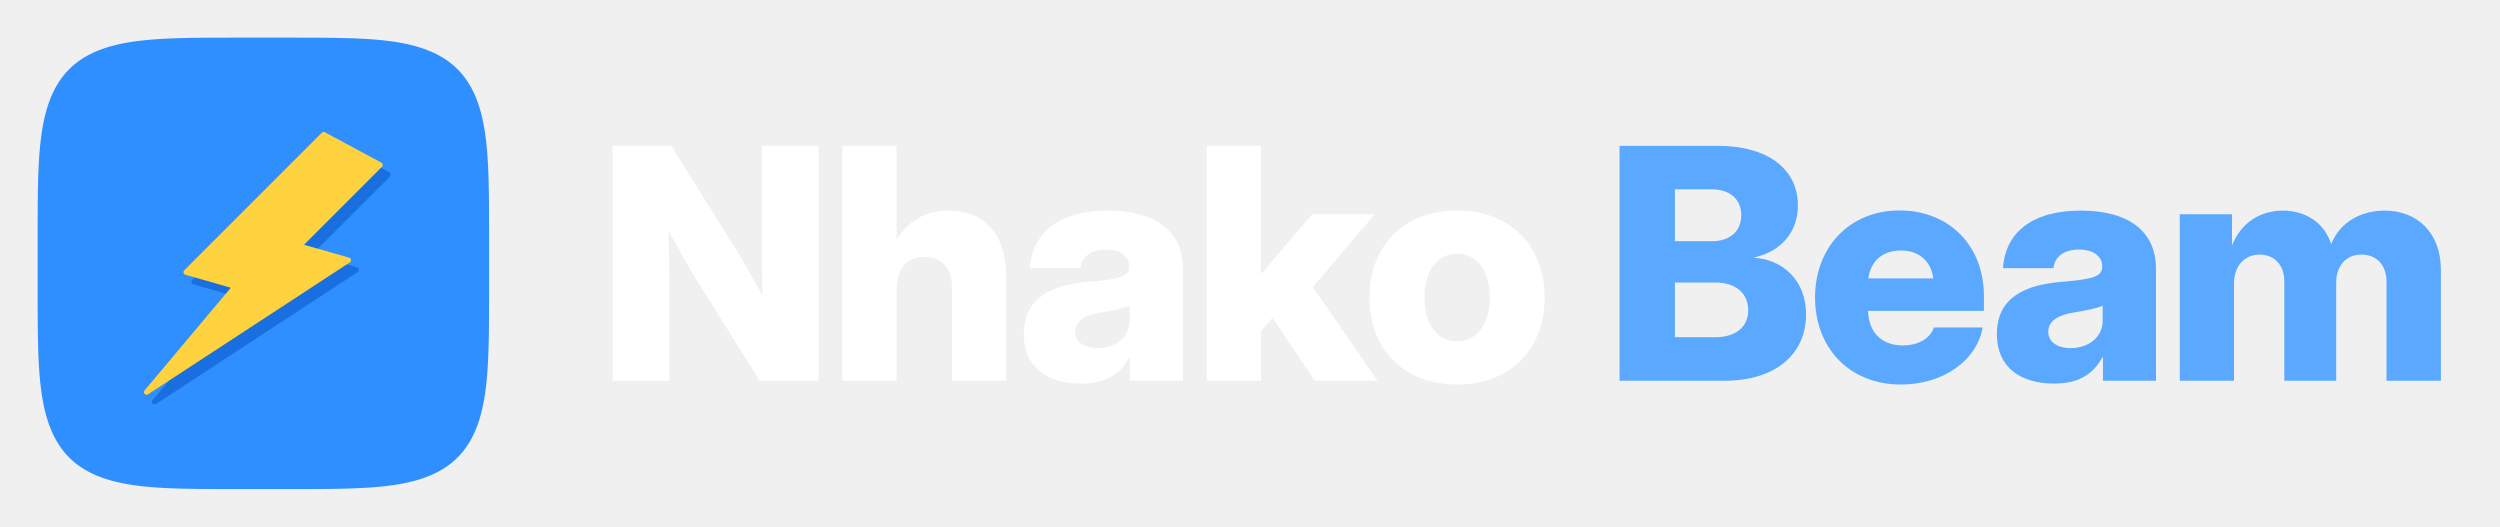
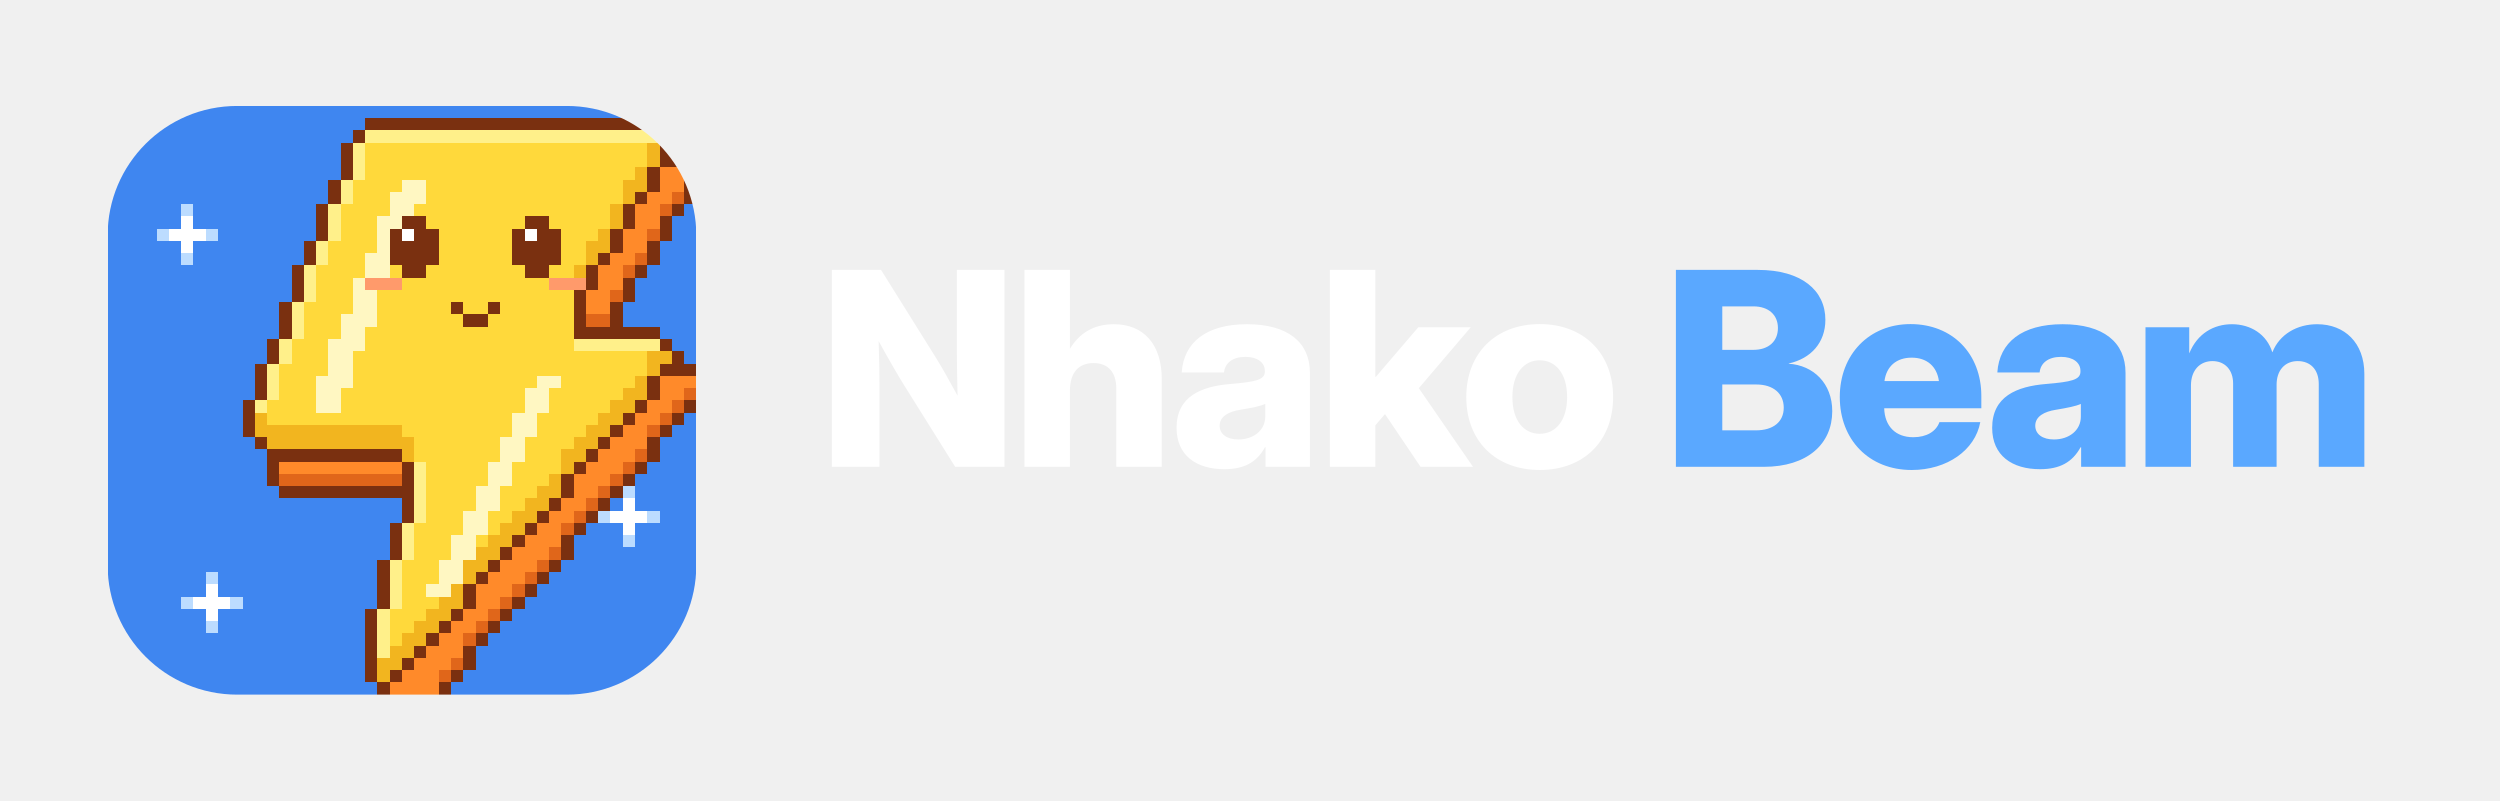
- <svg xmlns="http://www.w3.org/2000/svg" width="1329" height="280" viewBox="0 0 1329 280">
-   <path d="M260.00,140.00 L260.00,155.27 L259.99,160.64 L259.98,164.62 L259.97,167.90 L259.95,170.74 L259.93,173.28 L259.90,175.58 L259.87,177.70 L259.84,179.68 L259.80,181.54 L259.76,183.29 L259.71,184.95 L259.66,186.54 L259.61,188.06 L259.55,189.51 L259.49,190.91 L259.43,192.26 L259.36,193.57 L259.28,194.83 L259.20,196.05 L259.12,197.24 L259.04,198.40 L258.95,199.52 L258.85,200.62 L258.75,201.69 L258.65,202.73 L258.55,203.75 L258.44,204.75 L258.32,205.72 L258.20,206.67 L258.08,207.61 L257.96,208.53 L257.83,209.42 L257.69,210.30 L257.55,211.17 L257.41,212.02 L257.26,212.85 L257.11,213.67 L256.96,214.47 L256.80,215.27 L256.63,216.04 L256.47,216.81 L256.30,217.56 L256.12,218.30 L255.94,219.03 L255.76,219.75 L255.57,220.46 L255.37,221.16 L255.18,221.84 L254.98,222.52 L254.77,223.18 L254.56,223.84 L254.35,224.49 L254.13,225.13 L253.90,225.76 L253.68,226.38 L253.45,226.99 L253.21,227.59 L252.97,228.19 L252.73,228.78 L252.48,229.36 L252.22,229.93 L251.96,230.49 L251.70,231.05 L251.43,231.60 L251.16,232.14 L250.89,232.67 L250.61,233.20 L250.32,233.72 L250.03,234.24 L249.74,234.74 L249.44,235.24 L249.13,235.74 L248.82,236.23 L248.51,236.71 L248.19,237.18 L247.87,237.65 L247.54,238.11 L247.21,238.57 L246.87,239.02 L246.53,239.47 L246.18,239.91 L245.83,240.34 L245.47,240.77 L245.11,241.19 L244.74,241.60 L244.37,242.02 L243.99,242.42 L243.60,242.82 L243.21,243.21 L242.82,243.60 L242.42,243.99 L242.02,244.37 L241.60,244.74 L241.19,245.11 L240.77,245.47 L240.34,245.83 L239.91,246.18 L239.47,246.53 L239.02,246.87 L238.57,247.21 L238.11,247.54 L237.65,247.87 L237.18,248.19 L236.71,248.51 L236.23,248.82 L235.74,249.13 L235.24,249.44 L234.74,249.74 L234.24,250.03 L233.72,250.32 L233.20,250.61 L232.67,250.89 L232.14,251.16 L231.60,251.43 L231.05,251.70 L230.49,251.96 L229.93,252.22 L229.36,252.48 L228.78,252.73 L228.19,252.97 L227.59,253.21 L226.99,253.45 L226.38,253.68 L225.76,253.90 L225.13,254.13 L224.49,254.35 L223.84,254.56 L223.18,254.77 L222.52,254.98 L221.84,255.18 L221.16,255.37 L220.46,255.57 L219.75,255.76 L219.03,255.94 L218.30,256.12 L217.56,256.30 L216.81,256.47 L216.04,256.63 L215.27,256.80 L214.47,256.96 L213.67,257.11 L212.85,257.26 L212.02,257.41 L211.17,257.55 L210.30,257.69 L209.42,257.83 L208.53,257.96 L207.61,258.08 L206.67,258.20 L205.72,258.32 L204.75,258.44 L203.75,258.55 L202.73,258.65 L201.69,258.75 L200.62,258.85 L199.52,258.95 L198.40,259.04 L197.24,259.12 L196.05,259.20 L194.83,259.28 L193.57,259.36 L192.26,259.43 L190.91,259.49 L189.51,259.55 L188.06,259.61 L186.54,259.66 L184.95,259.71 L183.29,259.76 L181.54,259.80 L179.68,259.84 L177.70,259.87 L175.58,259.90 L173.28,259.93 L170.74,259.95 L167.90,259.97 L164.62,259.98 L160.64,259.99 L155.27,260.00 L140.00,260.00 L124.73,260.00 L119.36,259.99 L115.38,259.98 L112.10,259.97 L109.26,259.95 L106.72,259.93 L104.42,259.90 L102.30,259.87 L100.32,259.84 L98.46,259.80 L96.71,259.76 L95.05,259.71 L93.46,259.66 L91.94,259.61 L90.49,259.55 L89.09,259.49 L87.74,259.43 L86.43,259.36 L85.17,259.28 L83.95,259.20 L82.76,259.12 L81.60,259.04 L80.48,258.95 L79.38,258.85 L78.31,258.75 L77.27,258.65 L76.25,258.55 L75.25,258.44 L74.28,258.32 L73.33,258.20 L72.39,258.08 L71.47,257.96 L70.58,257.83 L69.70,257.69 L68.83,257.55 L67.98,257.41 L67.15,257.26 L66.33,257.11 L65.53,256.96 L64.73,256.80 L63.96,256.63 L63.19,256.47 L62.44,256.30 L61.70,256.12 L60.97,255.94 L60.25,255.76 L59.54,255.57 L58.84,255.37 L58.16,255.18 L57.48,254.98 L56.82,254.77 L56.16,254.56 L55.51,254.35 L54.87,254.13 L54.24,253.90 L53.62,253.68 L53.01,253.45 L52.41,253.21 L51.81,252.97 L51.22,252.73 L50.64,252.48 L50.07,252.22 L49.51,251.96 L48.95,251.70 L48.40,251.43 L47.86,251.16 L47.33,250.89 L46.80,250.61 L46.28,250.32 L45.76,250.03 L45.26,249.74 L44.76,249.44 L44.26,249.13 L43.77,248.82 L43.29,248.51 L42.82,248.19 L42.35,247.87 L41.89,247.54 L41.43,247.21 L40.98,246.87 L40.53,246.53 L40.09,246.18 L39.66,245.83 L39.23,245.47 L38.81,245.11 L38.40,244.74 L37.98,244.37 L37.58,243.99 L37.18,243.60 L36.79,243.21 L36.40,242.82 L36.01,242.42 L35.63,242.02 L35.26,241.60 L34.89,241.19 L34.53,240.77 L34.17,240.34 L33.82,239.91 L33.47,239.47 L33.13,239.02 L32.79,238.57 L32.46,238.11 L32.13,237.65 L31.81,237.18 L31.49,236.71 L31.18,236.23 L30.87,235.74 L30.56,235.24 L30.26,234.74 L29.97,234.24 L29.68,233.72 L29.39,233.20 L29.11,232.67 L28.84,232.14 L28.57,231.60 L28.30,231.05 L28.04,230.49 L27.78,229.93 L27.52,229.36 L27.27,228.78 L27.03,228.19 L26.79,227.59 L26.55,226.99 L26.32,226.38 L26.10,225.76 L25.87,225.13 L25.65,224.49 L25.44,223.84 L25.23,223.18 L25.02,222.52 L24.82,221.84 L24.63,221.16 L24.43,220.46 L24.24,219.75 L24.06,219.03 L23.88,218.30 L23.70,217.56 L23.53,216.81 L23.37,216.04 L23.20,215.27 L23.04,214.47 L22.89,213.67 L22.74,212.85 L22.59,212.02 L22.45,211.17 L22.31,210.30 L22.17,209.42 L22.04,208.53 L21.92,207.61 L21.80,206.67 L21.68,205.72 L21.56,204.75 L21.45,203.75 L21.35,202.73 L21.25,201.69 L21.15,200.62 L21.05,199.52 L20.96,198.40 L20.88,197.24 L20.80,196.05 L20.72,194.83 L20.64,193.57 L20.57,192.26 L20.51,190.91 L20.45,189.51 L20.39,188.06 L20.34,186.54 L20.29,184.95 L20.24,183.29 L20.20,181.54 L20.16,179.68 L20.13,177.70 L20.10,175.58 L20.07,173.28 L20.05,170.74 L20.03,167.90 L20.02,164.62 L20.01,160.64 L20.00,155.27 L20.00,140.00 L20.00,124.73 L20.01,119.36 L20.02,115.38 L20.03,112.10 L20.05,109.26 L20.07,106.72 L20.10,104.42 L20.13,102.30 L20.16,100.32 L20.20,98.46 L20.24,96.71 L20.29,95.05 L20.34,93.46 L20.39,91.94 L20.45,90.49 L20.51,89.09 L20.57,87.74 L20.64,86.43 L20.72,85.17 L20.80,83.95 L20.88,82.76 L20.96,81.60 L21.05,80.48 L21.15,79.38 L21.25,78.31 L21.35,77.27 L21.45,76.25 L21.56,75.25 L21.68,74.28 L21.80,73.33 L21.92,72.39 L22.04,71.47 L22.17,70.58 L22.31,69.70 L22.45,68.83 L22.59,67.98 L22.74,67.15 L22.89,66.33 L23.04,65.53 L23.20,64.73 L23.37,63.96 L23.53,63.19 L23.70,62.44 L23.88,61.70 L24.06,60.97 L24.24,60.25 L24.43,59.54 L24.63,58.84 L24.82,58.16 L25.02,57.48 L25.23,56.82 L25.44,56.16 L25.65,55.51 L25.87,54.87 L26.10,54.24 L26.32,53.62 L26.55,53.01 L26.79,52.41 L27.03,51.81 L27.27,51.22 L27.52,50.64 L27.78,50.07 L28.04,49.51 L28.30,48.95 L28.57,48.40 L28.84,47.86 L29.11,47.33 L29.39,46.80 L29.68,46.28 L29.97,45.76 L30.26,45.26 L30.56,44.76 L30.87,44.26 L31.18,43.77 L31.49,43.29 L31.81,42.82 L32.13,42.35 L32.46,41.89 L32.79,41.43 L33.13,40.98 L33.47,40.53 L33.82,40.09 L34.17,39.66 L34.53,39.23 L34.89,38.81 L35.26,38.40 L35.63,37.98 L36.01,37.58 L36.40,37.18 L36.79,36.79 L37.18,36.40 L37.58,36.01 L37.98,35.63 L38.40,35.26 L38.81,34.89 L39.23,34.53 L39.66,34.17 L40.09,33.82 L40.53,33.47 L40.98,33.13 L41.43,32.79 L41.89,32.46 L42.35,32.13 L42.82,31.81 L43.29,31.49 L43.77,31.18 L44.26,30.87 L44.76,30.56 L45.26,30.26 L45.76,29.97 L46.28,29.68 L46.80,29.39 L47.33,29.11 L47.86,28.84 L48.40,28.57 L48.95,28.30 L49.51,28.04 L50.07,27.78 L50.64,27.52 L51.22,27.27 L51.81,27.03 L52.41,26.79 L53.01,26.55 L53.62,26.32 L54.24,26.10 L54.87,25.87 L55.51,25.65 L56.16,25.44 L56.82,25.23 L57.48,25.02 L58.16,24.82 L58.84,24.63 L59.54,24.43 L60.25,24.24 L60.97,24.06 L61.70,23.88 L62.44,23.70 L63.19,23.53 L63.96,23.37 L64.73,23.20 L65.53,23.04 L66.33,22.89 L67.15,22.74 L67.98,22.59 L68.83,22.45 L69.70,22.31 L70.58,22.17 L71.47,22.04 L72.39,21.92 L73.33,21.80 L74.28,21.68 L75.25,21.56 L76.25,21.45 L77.27,21.35 L78.31,21.25 L79.38,21.15 L80.48,21.05 L81.60,20.96 L82.76,20.88 L83.95,20.80 L85.17,20.72 L86.43,20.64 L87.74,20.57 L89.09,20.51 L90.49,20.45 L91.94,20.39 L93.46,20.34 L95.05,20.29 L96.71,20.24 L98.46,20.20 L100.32,20.16 L102.30,20.13 L104.42,20.10 L106.72,20.07 L109.26,20.05 L112.10,20.03 L115.38,20.02 L119.36,20.01 L124.73,20.00 L140.00,20.00 L155.27,20.00 L160.64,20.01 L164.62,20.02 L167.90,20.03 L170.74,20.05 L173.28,20.07 L175.58,20.10 L177.70,20.13 L179.68,20.16 L181.54,20.20 L183.29,20.24 L184.95,20.29 L186.54,20.34 L188.06,20.39 L189.51,20.45 L190.91,20.51 L192.26,20.57 L193.57,20.64 L194.83,20.72 L196.05,20.80 L197.24,20.88 L198.40,20.96 L199.52,21.05 L200.62,21.15 L201.69,21.25 L202.73,21.35 L203.75,21.45 L204.75,21.56 L205.72,21.68 L206.67,21.80 L207.61,21.92 L208.53,22.04 L209.42,22.17 L210.30,22.31 L211.17,22.45 L212.02,22.59 L212.85,22.74 L213.67,22.89 L214.47,23.04 L215.27,23.20 L216.04,23.37 L216.81,23.53 L217.56,23.70 L218.30,23.88 L219.03,24.06 L219.75,24.24 L220.46,24.43 L221.16,24.63 L221.84,24.82 L222.52,25.02 L223.18,25.23 L223.84,25.44 L224.49,25.65 L225.13,25.87 L225.76,26.10 L226.38,26.32 L226.99,26.55 L227.59,26.79 L228.19,27.03 L228.78,27.27 L229.36,27.52 L229.93,27.78 L230.49,28.04 L231.05,28.30 L231.60,28.57 L232.14,28.84 L232.67,29.11 L233.20,29.39 L233.72,29.68 L234.24,29.97 L234.74,30.26 L235.24,30.56 L235.74,30.87 L236.23,31.18 L236.71,31.49 L237.18,31.81 L237.65,32.13 L238.11,32.46 L238.57,32.79 L239.02,33.13 L239.47,33.47 L239.91,33.82 L240.34,34.17 L240.77,34.53 L241.19,34.89 L241.60,35.26 L242.02,35.63 L242.42,36.01 L242.82,36.40 L243.21,36.79 L243.60,37.18 L243.99,37.58 L244.37,37.98 L244.74,38.40 L245.11,38.81 L245.47,39.23 L245.83,39.66 L246.18,40.09 L246.53,40.53 L246.87,40.98 L247.21,41.43 L247.54,41.89 L247.87,42.35 L248.19,42.82 L248.51,43.29 L248.82,43.77 L249.13,44.26 L249.44,44.76 L249.74,45.26 L250.03,45.76 L250.32,46.28 L250.61,46.80 L250.89,47.33 L251.16,47.86 L251.43,48.40 L251.70,48.95 L251.96,49.51 L252.22,50.07 L252.48,50.64 L252.73,51.22 L252.97,51.81 L253.21,52.41 L253.45,53.01 L253.68,53.62 L253.90,54.24 L254.13,54.87 L254.35,55.51 L254.56,56.16 L254.77,56.82 L254.98,57.48 L255.18,58.16 L255.37,58.84 L255.57,59.54 L255.76,60.25 L255.94,60.97 L256.12,61.70 L256.30,62.44 L256.47,63.19 L256.63,63.96 L256.80,64.73 L256.96,65.53 L257.11,66.33 L257.26,67.15 L257.41,67.98 L257.55,68.83 L257.69,69.70 L257.83,70.58 L257.96,71.47 L258.08,72.39 L258.20,73.33 L258.32,74.28 L258.44,75.25 L258.55,76.25 L258.65,77.27 L258.75,78.31 L258.85,79.38 L258.95,80.48 L259.04,81.60 L259.12,82.76 L259.20,83.95 L259.28,85.17 L259.36,86.43 L259.43,87.74 L259.49,89.09 L259.55,90.49 L259.61,91.94 L259.66,93.46 L259.71,95.05 L259.76,96.71 L259.80,98.46 L259.84,100.32 L259.87,102.30 L259.90,104.42 L259.93,106.72 L259.95,109.26 L259.97,112.10 L259.98,115.38 L259.99,119.36 L260.00,124.73 Z" fill="#2F8FFF" />
-   <path d="M176.28,76.72 L206.28,92.84 L163.16,135.97 L189.41,143.47 L82.16,213.59 L129.41,157.34 L103.16,149.84 Z" fill="#1A6FE0" stroke="#1A6FE0" stroke-width="2.81" stroke-linejoin="round" />
-   <path d="M172.06,71.56 L202.06,87.69 L158.94,130.81 L185.19,138.31 L77.94,208.44 L125.19,152.19 L98.94,144.69 Z" fill="#FFD23F" stroke="#FFD23F" stroke-width="2.81" stroke-linejoin="round" />
-   <path d="M325.647 202.4H355.822V150.347C355.822 145.151 355.738 134.841 355.319 122.687C361.773 134.422 367.725 144.648 371.329 150.431L403.851 202.4H435.116V77.507H404.941V131.656C404.941 137.271 405.109 147.414 405.36 157.305C400.498 148.336 395.218 138.948 392.284 134.254L356.828 77.507H325.647ZM476.611 154.287C476.611 142.217 482.478 136.601 491.615 136.601C500.751 136.601 506.032 142.301 506.032 152.778V202.4H534.866V146.743C534.866 124.95 523.634 111.958 504.439 111.958C491.447 111.958 482.562 117.825 476.611 127.548V77.507H447.777V202.4H476.611ZM574.6 203.909C587.09 203.909 595.053 199.55 600.333 189.995H600.669V202.4H628.832V142.804C628.832 123.273 614.667 111.958 588.934 111.958C563.285 111.958 548.784 123.357 547.526 142.552H574.349C574.936 136.517 579.881 132.661 587.928 132.661C595.555 132.661 600.249 136.266 600.249 141.546V141.965C600.249 147.246 594.466 148.503 578.624 149.845C559.764 151.353 544.257 157.807 544.257 177.673C544.257 195.275 556.914 203.909 574.6 203.909ZM583.401 185.049C576.361 185.049 571.583 181.78 571.583 176.332C571.583 170.548 577.115 167.363 584.826 166.19C591.951 165.016 597.4 163.926 600.501 162.501V170.548C600.501 179.266 593.041 185.049 583.401 185.049ZM641.492 202.4H670.327V176.08L676.446 168.956L698.993 202.4H732.27L697.904 152.527L730.845 113.886H697.568L670.662 145.318H670.327V77.507H641.492ZM774.603 204.412C802.347 204.412 821.123 186.223 821.123 158.143C821.123 130.231 802.347 111.874 774.603 111.874C746.858 111.874 727.999 130.231 727.999 158.143C727.999 186.223 746.858 204.412 774.603 204.412ZM774.603 181.445C764.46 181.445 757.252 173.147 757.252 158.143C757.252 143.223 764.544 134.841 774.603 134.841C784.661 134.841 791.954 143.223 791.954 158.143C791.954 173.147 784.661 181.445 774.603 181.445Z" fill="#FFFFFF" />
-   <path d="M860.945 202.4H916.685C944.43 202.4 960.104 187.815 960.104 167.112C960.104 149.425 948.118 138.026 932.527 137.02V136.852C946.609 133.751 955.746 123.609 955.746 109.192C955.746 90.5 940.658 77.507 912.913 77.507H860.945ZM890.366 179.266V150.18H911.907C922.72 150.18 929.342 155.88 929.342 164.932C929.342 173.901 922.636 179.266 911.74 179.266ZM890.366 128.219V100.642H910.063C919.703 100.642 925.654 106.006 925.654 114.388C925.654 122.854 919.703 128.219 910.063 128.219ZM1010.484 204.412C1032.864 204.412 1050.718 191.922 1053.987 174.069H1028.086C1025.99 179.936 1019.955 183.624 1011.49 183.624C1000.09 183.624 993.384 176.499 993.049 165.268H1054.657V157.472C1054.657 130.65 1036.3 111.874 1009.729 111.874C983.493 111.874 964.885 131.153 964.885 158.143C964.885 185.133 983.326 204.412 1010.484 204.412ZM993.217 148C994.474 138.696 1000.761 133.164 1010.484 133.164C1020.123 133.164 1026.493 138.696 1027.751 148ZM1091.877 203.909C1104.366 203.909 1112.329 199.55 1117.61 189.995H1117.945V202.4H1146.109V142.804C1146.109 123.273 1131.943 111.958 1106.21 111.958C1080.561 111.958 1066.06 123.357 1064.803 142.552H1091.625C1092.212 136.517 1097.157 132.661 1105.204 132.661C1112.832 132.661 1117.526 136.266 1117.526 141.546V141.965C1117.526 147.246 1111.742 148.503 1095.9 149.845C1077.041 151.353 1061.534 157.807 1061.534 177.673C1061.534 195.275 1074.191 203.909 1091.877 203.909ZM1100.678 185.049C1093.637 185.049 1088.859 181.78 1088.859 176.332C1088.859 170.548 1094.391 167.363 1102.103 166.19C1109.228 165.016 1114.676 163.926 1117.777 162.501V170.548C1117.777 179.266 1110.317 185.049 1100.678 185.049ZM1158.769 202.4H1187.603V150.85C1187.603 141.043 1193.387 135.344 1201.266 135.344C1209.061 135.344 1214.342 140.876 1214.342 149.509V202.4H1241.919V150.264C1241.919 141.295 1247.116 135.344 1255.33 135.344C1263.125 135.344 1268.658 140.457 1268.658 149.845V202.4H1297.576V143.474C1297.576 123.776 1285.086 111.958 1267.652 111.958C1254.995 111.958 1243.763 118.244 1239.237 129.811C1235.632 118.244 1225.406 111.958 1213.587 111.958C1202.104 111.958 1191.626 117.825 1186.513 130.482V113.886H1158.769Z" fill="#5AA8FF" />
+ <svg xmlns="http://www.w3.org/2000/svg" width="1018" height="326" viewBox="0 0 1017.88 326.40" role="img" aria-label="NhakoBeam lightning">
+   <defs>
+     <clipPath id="c">
+       <rect width="48" height="48" rx="10.56" />
+     </clipPath>
+   </defs>
+   <g transform="translate(43.20 43.20) scale(5)" clip-path="url(#c)" shape-rendering="crispEdges">
+     <path fill="#3f86f0" d="M0 0h48v1h-48zM0 1h21v1h-21zM45 1h3v1h-3zM0 2h20v1h-20zM46 2h2v1h-2zM0 3h19v1h-19zM46 3h2v1h-2zM0 4h19v1h-19zM47 4h1v1h-1zM0 5h19v1h-19zM0 6h18v1h-18zM0 7h18v1h-18zM0 8h6v1h-6zM7 8h10v1h-10zM47 8h1v1h-1zM0 9h6v1h-6zM7 9h10v1h-10zM46 9h2v1h-2zM0 10h4v1h-4zM9 10h8v1h-8zM46 10h2v1h-2zM0 11h6v1h-6zM7 11h9v1h-9zM45 11h3v1h-3zM0 12h6v1h-6zM7 12h9v1h-9zM45 12h3v1h-3zM0 13h15v1h-15zM44 13h4v1h-4zM0 14h15v1h-15zM43 14h5v1h-5zM0 15h15v1h-15zM43 15h5v1h-5zM0 16h14v1h-14zM42 16h6v1h-6zM0 17h14v1h-14zM42 17h6v1h-6zM0 18h14v1h-14zM45 18h3v1h-3zM0 19h13v1h-13zM46 19h2v1h-2zM0 20h13v1h-13zM47 20h1v1h-1zM0 21h12v1h-12zM0 22h12v1h-12zM0 23h12v1h-12zM0 24h11v1h-11zM0 25h11v1h-11zM47 25h1v1h-1zM0 26h11v1h-11zM46 26h2v1h-2zM0 27h12v1h-12zM45 27h3v1h-3zM0 28h13v1h-13zM45 28h3v1h-3zM0 29h13v1h-13zM44 29h4v1h-4zM0 30h13v1h-13zM43 30h5v1h-5zM0 31h14v1h-14zM43 31h5v1h-5zM0 32h24v1h-24zM41 32h1v1h-1zM43 32h5v1h-5zM0 33h24v1h-24zM45 33h3v1h-3zM0 34h23v1h-23zM39 34h3v1h-3zM43 34h5v1h-5zM0 35h23v1h-23zM38 35h4v1h-4zM43 35h5v1h-5zM0 36h23v1h-23zM38 36h10v1h-10zM0 37h22v1h-22zM37 37h11v1h-11zM0 38h8v1h-8zM9 38h13v1h-13zM36 38h12v1h-12zM0 39h8v1h-8zM9 39h13v1h-13zM35 39h13v1h-13zM0 40h6v1h-6zM11 40h11v1h-11zM34 40h14v1h-14zM0 41h8v1h-8zM9 41h12v1h-12zM33 41h15v1h-15zM0 42h8v1h-8zM9 42h12v1h-12zM32 42h16v1h-16zM0 43h21v1h-21zM31 43h17v1h-17zM0 44h21v1h-21zM30 44h18v1h-18zM0 45h21v1h-21zM30 45h18v1h-18zM0 46h21v1h-21zM29 46h19v1h-19zM0 47h22v1h-22zM28 47h20v1h-20z" />
+     <path fill="#7a3010" d="M21 1h24v1h-24zM20 2h1v1h-1zM45 2h1v1h-1zM19 3h1v1h-1zM45 3h1v1h-1zM19 4h1v1h-1zM45 4h2v1h-2zM19 5h1v1h-1zM44 5h1v1h-1zM47 5h1v1h-1zM18 6h1v1h-1zM44 6h1v1h-1zM47 6h1v1h-1zM18 7h1v1h-1zM43 7h1v1h-1zM47 7h1v1h-1zM17 8h1v1h-1zM42 8h1v1h-1zM46 8h1v1h-1zM17 9h1v1h-1zM24 9h2v1h-2zM34 9h2v1h-2zM42 9h1v1h-1zM45 9h1v1h-1zM17 10h1v1h-1zM23 10h1v1h-1zM25 10h2v1h-2zM33 10h1v1h-1zM35 10h2v1h-2zM41 10h1v1h-1zM45 10h1v1h-1zM16 11h1v1h-1zM23 11h4v1h-4zM33 11h4v1h-4zM41 11h1v1h-1zM44 11h1v1h-1zM16 12h1v1h-1zM23 12h4v1h-4zM33 12h4v1h-4zM40 12h1v1h-1zM44 12h1v1h-1zM15 13h1v1h-1zM24 13h2v1h-2zM34 13h2v1h-2zM39 13h1v1h-1zM43 13h1v1h-1zM15 14h1v1h-1zM39 14h1v1h-1zM42 14h1v1h-1zM15 15h1v1h-1zM38 15h1v1h-1zM42 15h1v1h-1zM14 16h1v1h-1zM28 16h1v1h-1zM31 16h1v1h-1zM38 16h1v1h-1zM41 16h1v1h-1zM14 17h1v1h-1zM29 17h2v1h-2zM38 17h1v1h-1zM41 17h1v1h-1zM14 18h1v1h-1zM38 18h7v1h-7zM13 19h1v1h-1zM45 19h1v1h-1zM13 20h1v1h-1zM46 20h1v1h-1zM12 21h1v1h-1zM45 21h3v1h-3zM12 22h1v1h-1zM44 22h1v1h-1zM12 23h1v1h-1zM44 23h1v1h-1zM11 24h1v1h-1zM43 24h1v1h-1zM47 24h1v1h-1zM11 25h1v1h-1zM42 25h1v1h-1zM46 25h1v1h-1zM11 26h1v1h-1zM41 26h1v1h-1zM45 26h1v1h-1zM12 27h1v1h-1zM40 27h1v1h-1zM44 27h1v1h-1zM13 28h11v1h-11zM39 28h1v1h-1zM44 28h1v1h-1zM13 29h1v1h-1zM24 29h1v1h-1zM38 29h1v1h-1zM43 29h1v1h-1zM13 30h1v1h-1zM24 30h1v1h-1zM37 30h1v1h-1zM42 30h1v1h-1zM14 31h11v1h-11zM37 31h1v1h-1zM41 31h1v1h-1zM24 32h1v1h-1zM36 32h1v1h-1zM40 32h1v1h-1zM24 33h1v1h-1zM35 33h1v1h-1zM39 33h1v1h-1zM23 34h1v1h-1zM34 34h1v1h-1zM38 34h1v1h-1zM23 35h1v1h-1zM33 35h1v1h-1zM37 35h1v1h-1zM23 36h1v1h-1zM32 36h1v1h-1zM37 36h1v1h-1zM22 37h1v1h-1zM31 37h1v1h-1zM36 37h1v1h-1zM22 38h1v1h-1zM30 38h1v1h-1zM35 38h1v1h-1zM22 39h1v1h-1zM29 39h1v1h-1zM34 39h1v1h-1zM22 40h1v1h-1zM29 40h1v1h-1zM33 40h1v1h-1zM21 41h1v1h-1zM28 41h1v1h-1zM32 41h1v1h-1zM21 42h1v1h-1zM27 42h1v1h-1zM31 42h1v1h-1zM21 43h1v1h-1zM26 43h1v1h-1zM30 43h1v1h-1zM21 44h1v1h-1zM25 44h1v1h-1zM29 44h1v1h-1zM21 45h1v1h-1zM24 45h1v1h-1zM29 45h1v1h-1zM21 46h1v1h-1zM23 46h1v1h-1zM28 46h1v1h-1zM22 47h1v1h-1zM27 47h1v1h-1z" />
+     <path fill="#fff08a" d="M21 2h24v1h-24zM20 3h1v1h-1zM20 4h1v1h-1zM20 5h1v1h-1zM19 6h1v1h-1zM19 7h1v1h-1zM18 8h1v1h-1zM18 9h1v1h-1zM18 10h1v1h-1zM17 11h1v1h-1zM17 12h1v1h-1zM16 13h1v1h-1zM16 14h1v1h-1zM16 15h1v1h-1zM15 16h1v1h-1zM15 17h1v1h-1zM15 18h1v1h-1zM14 19h1v1h-1zM38 19h7v1h-7zM14 20h1v1h-1zM13 21h1v1h-1zM13 22h1v1h-1zM13 23h1v1h-1zM12 24h1v1h-1zM25 29h1v1h-1zM25 30h1v1h-1zM25 31h1v1h-1zM25 32h1v1h-1zM25 33h1v1h-1zM24 34h1v1h-1zM24 35h1v1h-1zM24 36h1v1h-1zM23 37h1v1h-1zM23 38h1v1h-1zM23 39h1v1h-1zM23 40h1v1h-1zM22 41h1v1h-1zM22 42h1v1h-1zM22 43h1v1h-1zM22 44h1v1h-1z" />
+     <path fill="#ffd93b" d="M21 3h23v1h-23zM21 4h23v1h-23zM21 5h22v1h-22zM20 6h4v1h-4zM26 6h16v1h-16zM20 7h3v1h-3zM26 7h16v1h-16zM19 8h4v1h-4zM25 8h16v1h-16zM19 9h3v1h-3zM26 9h8v1h-8zM36 9h5v1h-5zM19 10h3v1h-3zM27 10h6v1h-6zM37 10h3v1h-3zM18 11h4v1h-4zM27 11h6v1h-6zM37 11h2v1h-2zM18 12h3v1h-3zM27 12h6v1h-6zM37 12h2v1h-2zM17 13h4v1h-4zM23 13h1v1h-1zM26 13h8v1h-8zM36 13h2v1h-2zM17 14h3v1h-3zM24 14h12v1h-12zM17 15h3v1h-3zM22 15h16v1h-16zM16 16h4v1h-4zM22 16h6v1h-6zM29 16h2v1h-2zM32 16h6v1h-6zM16 17h3v1h-3zM22 17h7v1h-7zM31 17h7v1h-7zM16 18h3v1h-3zM21 18h17v1h-17zM15 19h3v1h-3zM21 19h17v1h-17zM15 20h3v1h-3zM20 20h24v1h-24zM14 21h4v1h-4zM20 21h24v1h-24zM14 22h3v1h-3zM20 22h15v1h-15zM37 22h6v1h-6zM14 23h3v1h-3zM19 23h15v1h-15zM36 23h6v1h-6zM13 24h4v1h-4zM19 24h15v1h-15zM36 24h5v1h-5zM13 25h20v1h-20zM35 25h5v1h-5zM24 26h9v1h-9zM35 26h4v1h-4zM25 27h7v1h-7zM34 27h4v1h-4zM25 28h7v1h-7zM34 28h3v1h-3zM26 29h5v1h-5zM33 29h4v1h-4zM26 30h5v1h-5zM33 30h3v1h-3zM26 31h4v1h-4zM32 31h3v1h-3zM26 32h4v1h-4zM32 32h2v1h-2zM26 33h3v1h-3zM31 33h2v1h-2zM25 34h4v1h-4zM31 34h1v1h-1zM25 35h3v1h-3zM30 35h1v1h-1zM25 36h3v1h-3zM24 37h3v1h-3zM24 38h3v1h-3zM24 39h2v1h-2zM24 40h3v1h-3zM23 41h3v1h-3zM23 42h2v1h-2zM23 43h1v1h-1z" />
+     <path fill="#f2b51f" d="M44 3h1v1h-1zM44 4h1v1h-1zM43 5h1v1h-1zM42 6h2v1h-2zM42 7h1v1h-1zM41 8h1v1h-1zM41 9h1v1h-1zM40 10h1v1h-1zM39 11h2v1h-2zM39 12h1v1h-1zM38 13h1v1h-1zM44 20h2v1h-2zM44 21h1v1h-1zM43 22h1v1h-1zM42 23h2v1h-2zM41 24h2v1h-2zM12 25h1v1h-1zM40 25h2v1h-2zM12 26h12v1h-12zM39 26h2v1h-2zM13 27h12v1h-12zM38 27h2v1h-2zM24 28h1v1h-1zM37 28h2v1h-2zM37 29h1v1h-1zM36 30h1v1h-1zM35 31h2v1h-2zM34 32h2v1h-2zM33 33h2v1h-2zM32 34h2v1h-2zM31 35h2v1h-2zM30 36h2v1h-2zM29 37h2v1h-2zM29 38h1v1h-1zM28 39h1v1h-1zM27 40h2v1h-2zM26 41h2v1h-2zM25 42h2v1h-2zM24 43h2v1h-2zM23 44h2v1h-2zM22 45h2v1h-2zM22 46h1v1h-1z" />
+     <path fill="#ff8a2a" d="M45 5h2v1h-2zM45 6h2v1h-2zM44 7h2v1h-2zM43 8h2v1h-2zM43 9h2v1h-2zM42 10h2v1h-2zM42 11h2v1h-2zM41 12h2v1h-2zM40 13h2v1h-2zM40 14h2v1h-2zM39 15h2v1h-2zM39 16h2v1h-2zM45 22h3v1h-3zM45 23h2v1h-2zM44 24h2v1h-2zM43 25h2v1h-2zM42 26h2v1h-2zM41 27h3v1h-3zM40 28h3v1h-3zM14 29h10v1h-10zM39 29h3v1h-3zM38 30h3v1h-3zM38 31h2v1h-2zM37 32h2v1h-2zM36 33h2v1h-2zM35 34h2v1h-2zM34 35h3v1h-3zM33 36h3v1h-3zM32 37h3v1h-3zM31 38h3v1h-3zM30 39h3v1h-3zM30 40h2v1h-2zM29 41h2v1h-2zM28 42h2v1h-2zM27 43h2v1h-2zM26 44h3v1h-3zM25 45h3v1h-3zM24 46h3v1h-3zM23 47h4v1h-4z" />
+     <path fill="#fff7c2" d="M24 6h2v1h-2zM23 7h3v1h-3zM23 8h2v1h-2zM22 9h2v1h-2zM22 10h1v1h-1zM22 11h1v1h-1zM21 12h2v1h-2zM21 13h2v1h-2zM20 14h1v1h-1zM20 15h2v1h-2zM20 16h2v1h-2zM19 17h3v1h-3zM19 18h2v1h-2zM18 19h3v1h-3zM18 20h2v1h-2zM18 21h2v1h-2zM17 22h3v1h-3zM35 22h2v1h-2zM17 23h2v1h-2zM34 23h2v1h-2zM17 24h2v1h-2zM34 24h2v1h-2zM33 25h2v1h-2zM33 26h2v1h-2zM32 27h2v1h-2zM32 28h2v1h-2zM31 29h2v1h-2zM31 30h2v1h-2zM30 31h2v1h-2zM30 32h2v1h-2zM29 33h2v1h-2zM29 34h2v1h-2zM28 35h2v1h-2zM28 36h2v1h-2zM27 37h2v1h-2zM27 38h2v1h-2zM26 39h2v1h-2z" />
+     <path fill="#e0661a" d="M46 7h1v1h-1zM45 8h1v1h-1zM44 10h1v1h-1zM43 12h1v1h-1zM42 13h1v1h-1zM41 15h1v1h-1zM39 17h2v1h-2zM47 23h1v1h-1zM46 24h1v1h-1zM45 25h1v1h-1zM44 26h1v1h-1zM43 28h1v1h-1zM42 29h1v1h-1zM14 30h10v1h-10zM41 30h1v1h-1zM40 31h1v1h-1zM39 32h1v1h-1zM38 33h1v1h-1zM37 34h1v1h-1zM36 36h1v1h-1zM35 37h1v1h-1zM34 38h1v1h-1zM33 39h1v1h-1zM32 40h1v1h-1zM31 41h1v1h-1zM30 42h1v1h-1zM29 43h1v1h-1zM28 45h1v1h-1zM27 46h1v1h-1z" />
+     <path fill="#bcdcff" d="M6 8h1v1h-1zM4 10h1v1h-1zM8 10h1v1h-1zM6 12h1v1h-1zM42 31h1v1h-1zM40 33h1v1h-1zM44 33h1v1h-1zM42 35h1v1h-1zM8 38h1v1h-1zM6 40h1v1h-1zM10 40h1v1h-1zM8 42h1v1h-1z" />
+     <path fill="#ffffff" d="M6 9h1v1h-1zM5 10h3v1h-3zM24 10h1v1h-1zM34 10h1v1h-1zM6 11h1v1h-1zM42 32h1v1h-1zM41 33h3v1h-3zM42 34h1v1h-1zM8 39h1v1h-1zM7 40h3v1h-3zM8 41h1v1h-1z" />
+     <path fill="#ff9a6b" d="M21 14h3v1h-3zM36 14h3v1h-3z" />
+   </g>
+   <g transform="translate(326.40 103.20) scale(0.6897)">
+     <path d="M17.5 126.32H45.625V77.804C45.625 72.961 45.547 63.351 45.156 52.023C51.172 62.961 56.719 72.492 60.078 77.882L90.391 126.32H119.531V9.914H91.406V60.382C91.406 65.617 91.562 75.07 91.797 84.289C87.266 75.929 82.344 67.179 79.609 62.804L46.562 9.914H17.5ZM158.206 81.476C158.206 70.226 163.675 64.992 172.191 64.992C180.706 64.992 185.628 70.304 185.628 80.07V126.32H212.503V74.445C212.503 54.132 202.034 42.023 184.144 42.023C172.034 42.023 163.753 47.492 158.206 56.554V9.914H131.331V126.32H158.206ZM249.537 127.726C261.178 127.726 268.6 123.664 273.522 114.757H273.834V126.32H300.084V70.773C300.084 52.57 286.881 42.023 262.897 42.023C238.991 42.023 225.475 52.648 224.303 70.539H249.303C249.85 64.914 254.459 61.32 261.959 61.32C269.069 61.32 273.444 64.679 273.444 69.601V69.992C273.444 74.914 268.053 76.086 253.287 77.336C235.709 78.742 221.256 84.757 221.256 103.273C221.256 119.679 233.053 127.726 249.537 127.726ZM257.741 110.148C251.178 110.148 246.725 107.101 246.725 102.023C246.725 96.632 251.881 93.664 259.069 92.57C265.709 91.476 270.788 90.461 273.678 89.132V96.632C273.678 104.757 266.725 110.148 257.741 110.148ZM311.884 126.32H338.759V101.789L344.462 95.148L365.478 126.32H396.494L364.462 79.836L395.166 43.82H364.15L339.072 73.117H338.759V9.914H311.884ZM435.95 128.195C461.809 128.195 479.309 111.242 479.309 85.07C479.309 59.054 461.809 41.945 435.95 41.945C410.091 41.945 392.512 59.054 392.512 85.07C392.512 111.242 410.091 128.195 435.95 128.195ZM435.95 106.789C426.497 106.789 419.778 99.054 419.778 85.07C419.778 71.164 426.575 63.351 435.95 63.351C445.325 63.351 452.122 71.164 452.122 85.07C452.122 99.054 445.325 106.789 435.95 106.789Z" fill="#FFFFFF" />
+     <path d="M516.425 126.32H568.378C594.237 126.32 608.847 112.726 608.847 93.429C608.847 76.945 597.675 66.32 583.144 65.382V65.226C596.269 62.336 604.784 52.882 604.784 39.445C604.784 22.023 590.722 9.914 564.862 9.914H516.425ZM543.847 104.757V77.648H563.925C574.003 77.648 580.175 82.961 580.175 91.398C580.175 99.757 573.925 104.757 563.769 104.757ZM543.847 57.179V31.476H562.206C571.191 31.476 576.737 36.476 576.737 44.289C576.737 52.179 571.191 57.179 562.206 57.179ZM655.803 128.195C676.663 128.195 693.303 116.554 696.35 99.914H672.209C670.256 105.382 664.631 108.82 656.741 108.82C646.116 108.82 639.866 102.179 639.553 91.711H696.975V84.445C696.975 59.445 679.866 41.945 655.1 41.945C630.647 41.945 613.303 59.914 613.303 85.07C613.303 110.226 630.491 128.195 655.803 128.195ZM639.709 75.617C640.881 66.945 646.741 61.789 655.803 61.789C664.788 61.789 670.725 66.945 671.897 75.617ZM731.666 127.726C743.306 127.726 750.728 123.664 755.65 114.757H755.962V126.32H782.212V70.773C782.212 52.57 769.009 42.023 745.025 42.023C721.119 42.023 707.603 52.648 706.431 70.539H731.431C731.978 64.914 736.587 61.32 744.087 61.32C751.197 61.32 755.572 64.679 755.572 69.601V69.992C755.572 74.914 750.181 76.086 735.416 77.336C717.837 78.742 703.384 84.757 703.384 103.273C703.384 119.679 715.181 127.726 731.666 127.726ZM739.869 110.148C733.306 110.148 728.853 107.101 728.853 102.023C728.853 96.632 734.009 93.664 741.197 92.57C747.837 91.476 752.916 90.461 755.806 89.132V96.632C755.806 104.757 748.853 110.148 739.869 110.148ZM794.012 126.32H820.887V78.273C820.887 69.132 826.278 63.82 833.622 63.82C840.887 63.82 845.809 68.976 845.809 77.023V126.32H871.512V77.726C871.512 69.367 876.356 63.82 884.012 63.82C891.278 63.82 896.434 68.586 896.434 77.336V126.32H923.387V71.398C923.387 53.039 911.747 42.023 895.497 42.023C883.7 42.023 873.231 47.882 869.012 58.664C865.653 47.882 856.122 42.023 845.106 42.023C834.403 42.023 824.637 47.492 819.872 59.289V43.82H794.012Z" fill="#5AA8FF" />
+   </g>
</svg>
